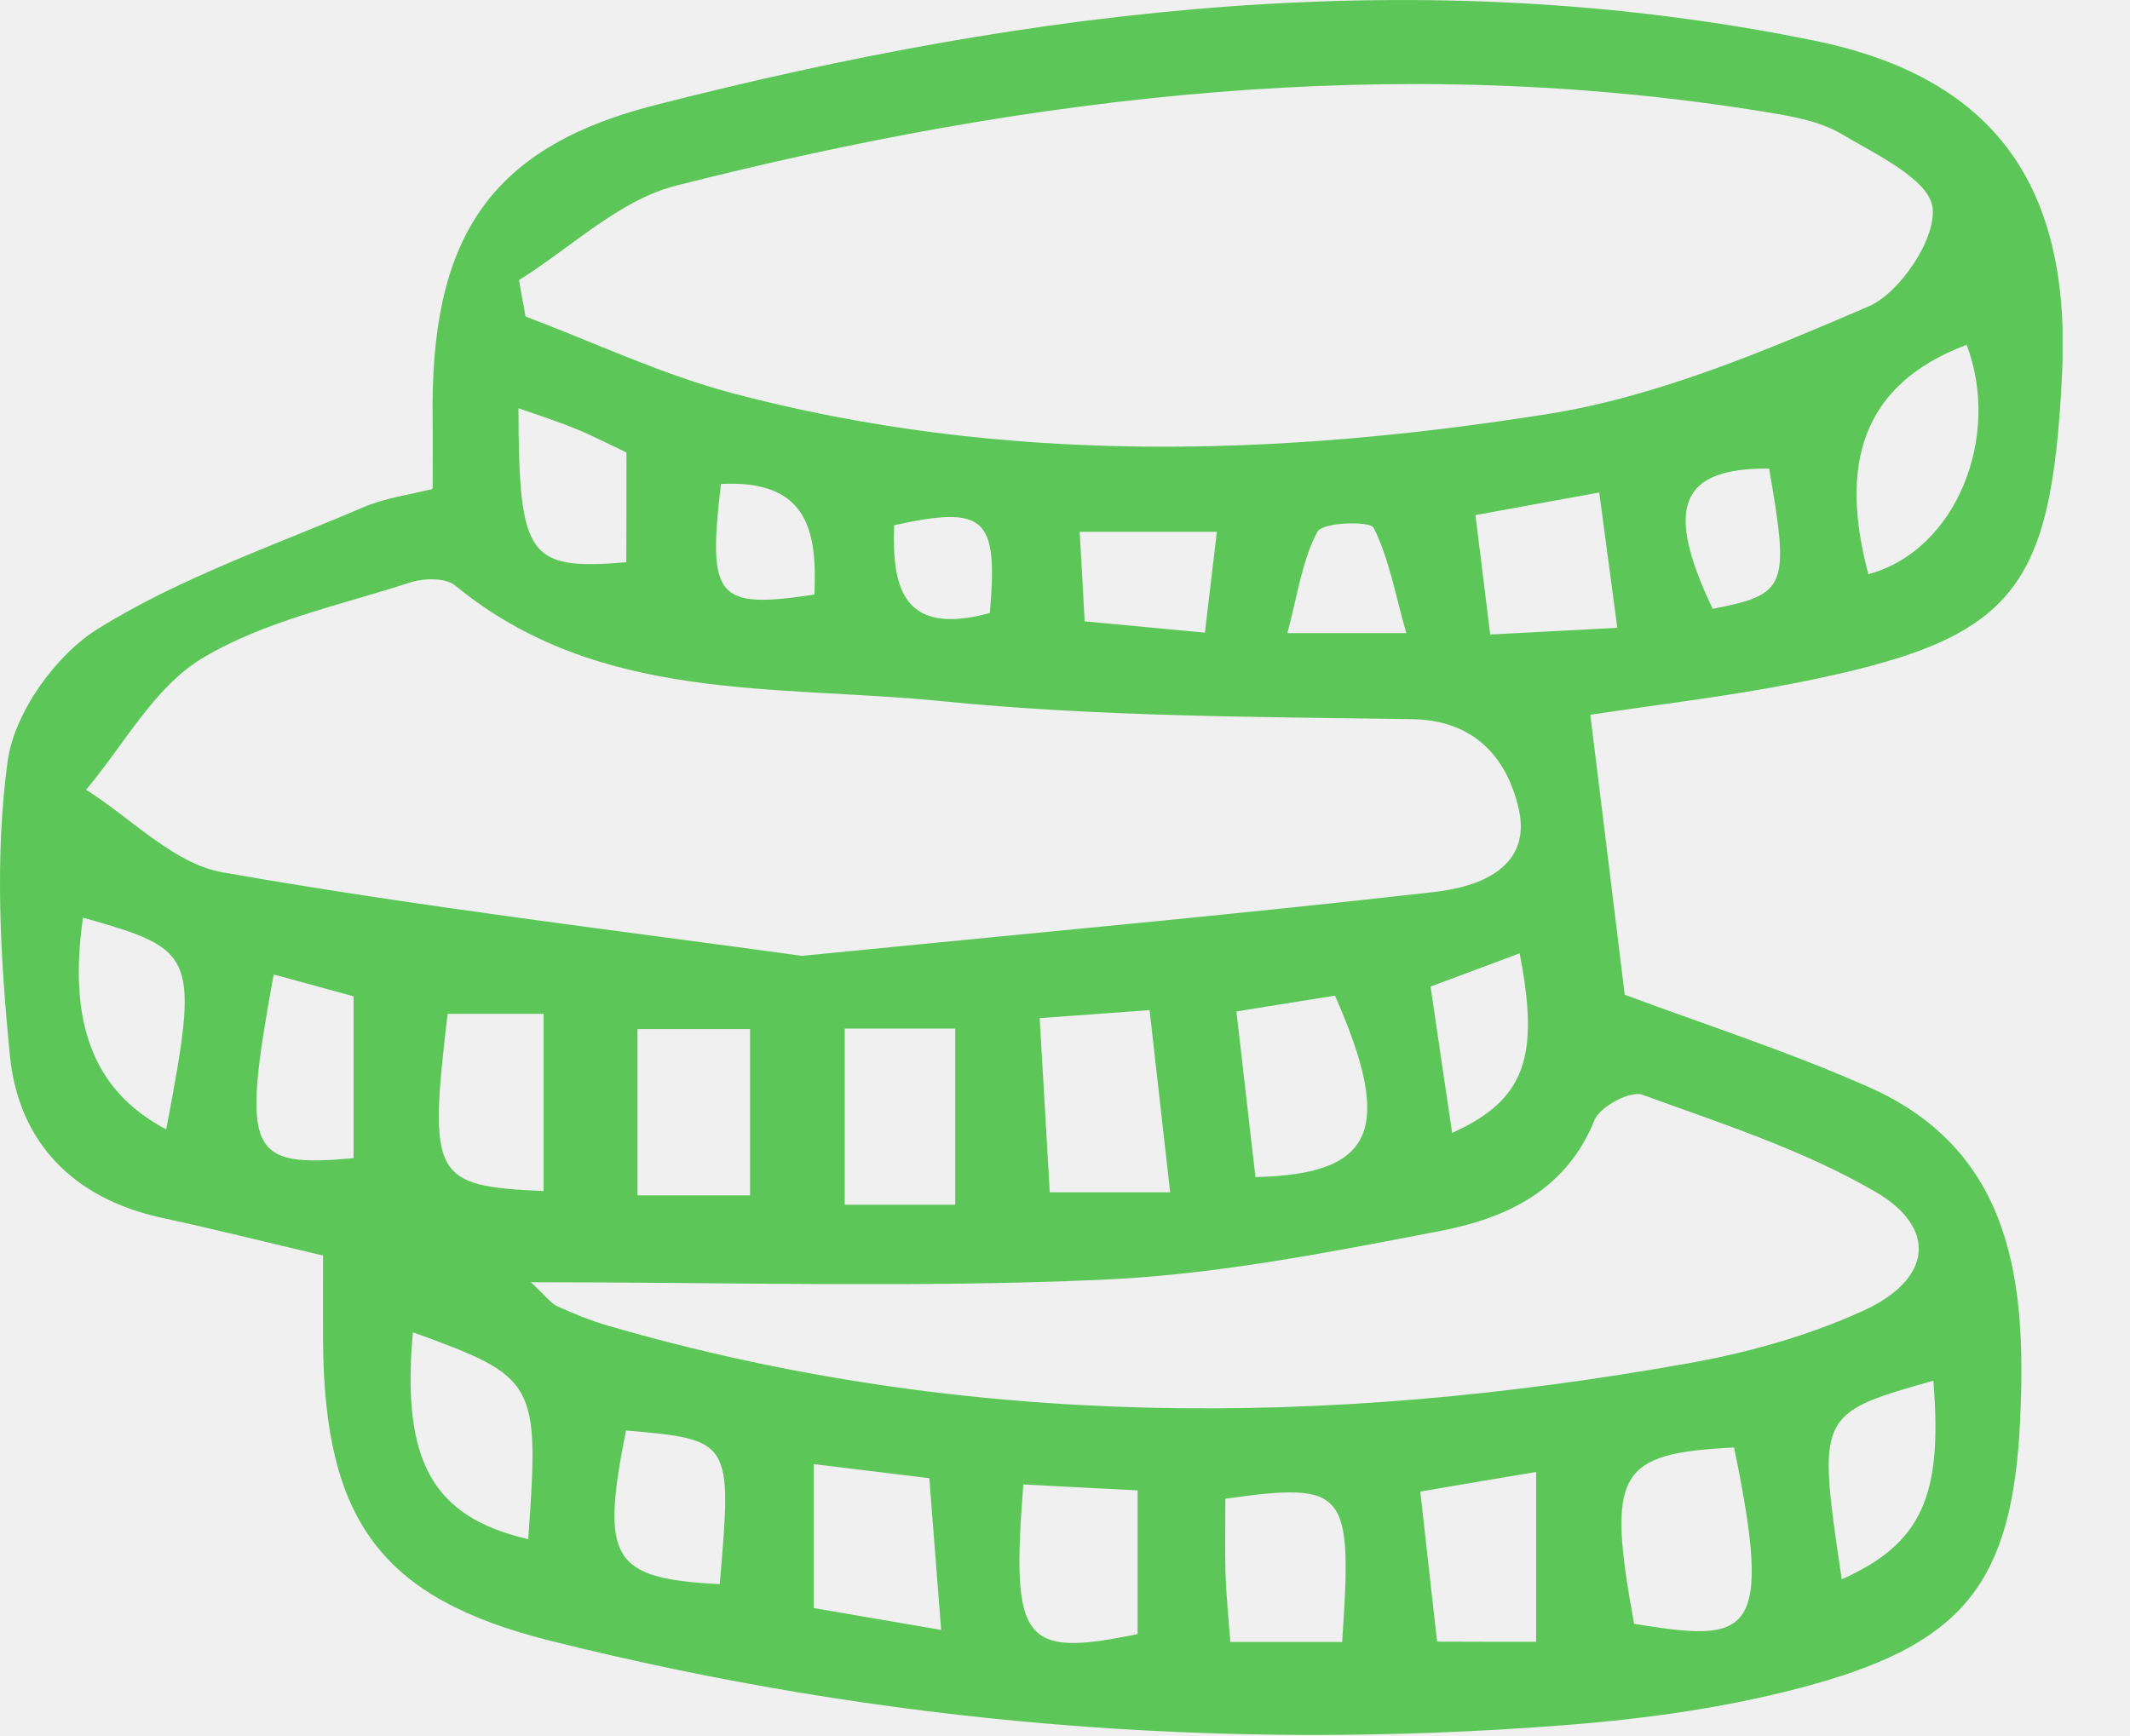
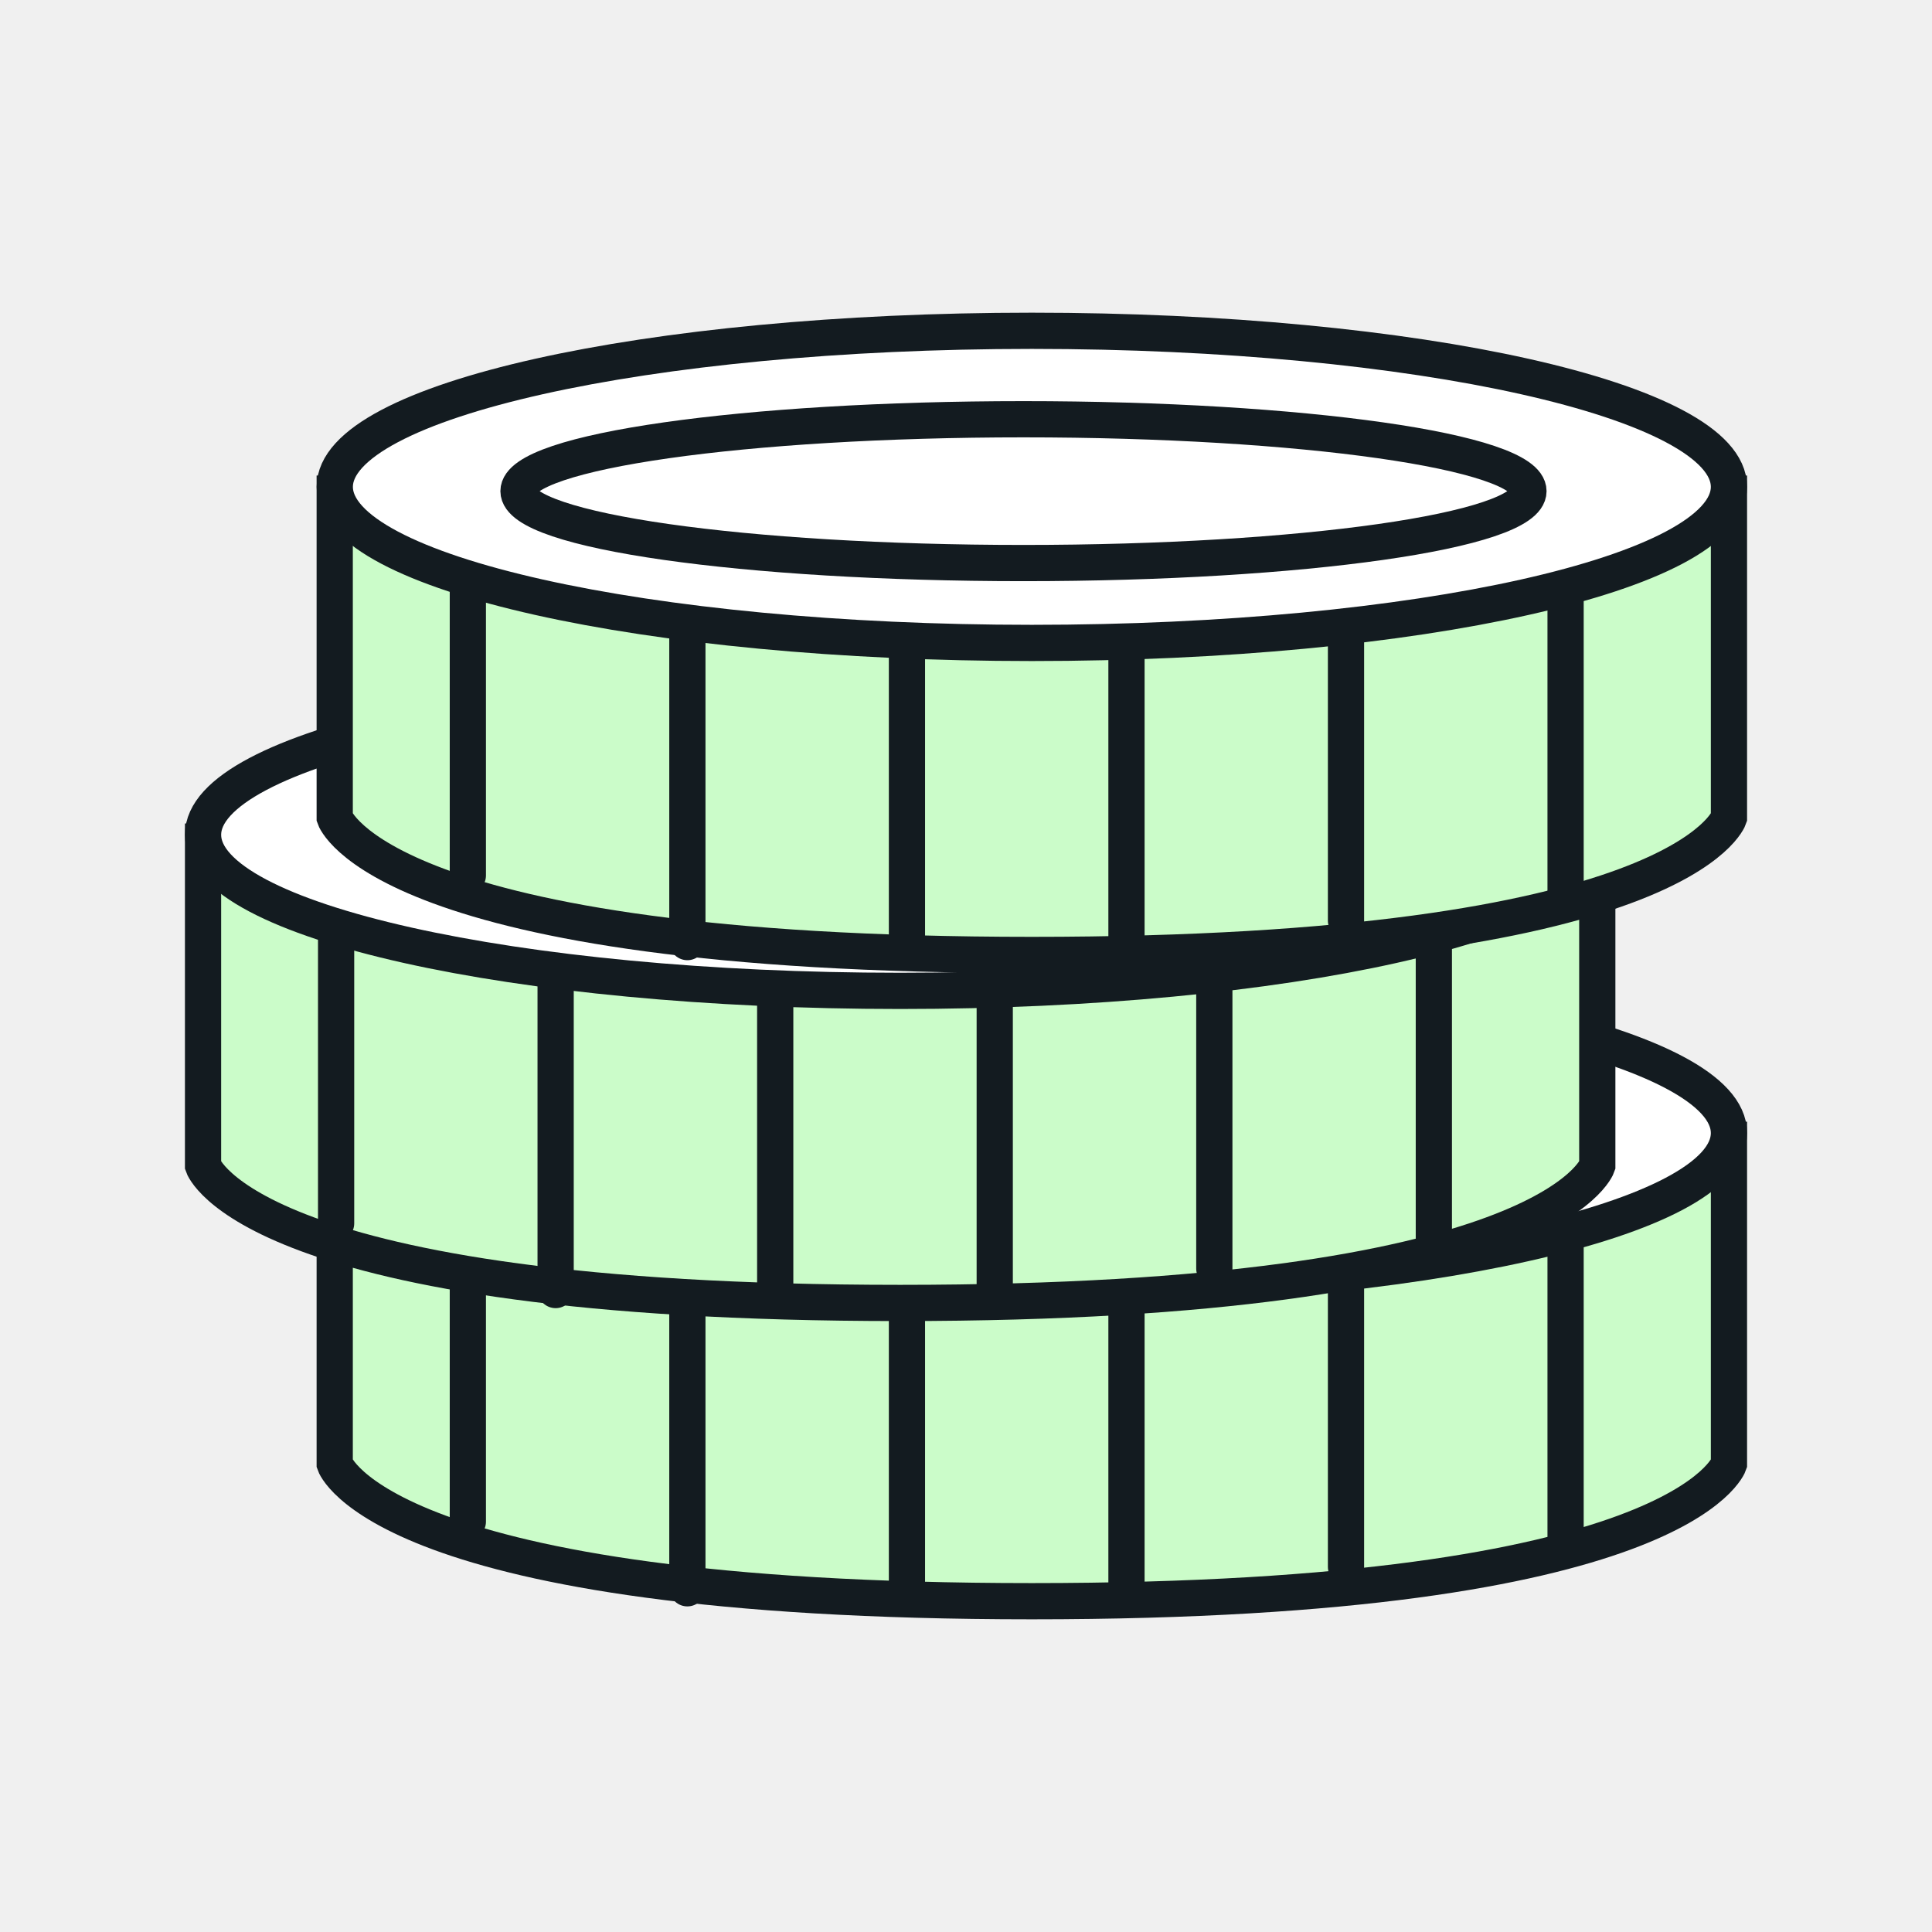
- <svg xmlns="http://www.w3.org/2000/svg" width="27" height="22" viewBox="0 0 27 22" fill="none">
-   <g clip-path="url(#clip0_814_23736)">
-     <path d="M4.095 15.919C3.361 15.746 2.711 15.583 2.054 15.441C0.929 15.197 0.231 14.484 0.124 13.371C0.004 12.14 -0.069 10.872 0.096 9.657C0.179 9.04 0.704 8.304 1.245 7.97C2.287 7.323 3.477 6.916 4.616 6.427C4.884 6.313 5.186 6.274 5.484 6.199C5.484 5.859 5.488 5.591 5.484 5.322C5.451 3.063 6.163 1.883 8.287 1.337C13.126 0.096 18.036 -0.499 22.997 0.515C25.308 0.987 26.255 2.385 26.139 4.744C26.001 7.538 25.521 8.112 22.77 8.658C21.886 8.833 20.988 8.936 20.159 9.063C20.309 10.278 20.451 11.43 20.595 12.612C21.568 12.976 22.652 13.324 23.686 13.782C25.539 14.6 25.685 16.304 25.608 17.993C25.515 20.046 24.902 20.816 23.001 21.351C21.973 21.64 20.891 21.791 19.822 21.874C15.486 22.21 11.197 21.86 6.976 20.803C4.827 20.266 4.115 19.275 4.095 17.022C4.093 16.688 4.095 16.351 4.095 15.919ZM6.579 3.551C6.607 3.706 6.633 3.861 6.662 4.013C7.535 4.343 8.389 4.748 9.285 4.986C12.703 5.89 16.175 5.796 19.62 5.249C21.016 5.027 22.375 4.447 23.686 3.885C24.087 3.712 24.546 3.022 24.497 2.632C24.452 2.273 23.779 1.958 23.34 1.697C23.06 1.533 22.703 1.472 22.375 1.419C17.7 0.657 13.104 1.201 8.565 2.355C7.848 2.538 7.237 3.142 6.579 3.551ZM10.165 12.119C13.096 11.828 15.642 11.598 18.184 11.309C18.748 11.246 19.427 11 19.249 10.245C19.105 9.628 18.707 9.13 17.898 9.118C15.91 9.089 13.911 9.087 11.936 8.89C9.83 8.678 7.588 8.92 5.768 7.422C5.646 7.323 5.368 7.329 5.196 7.386C4.302 7.677 3.345 7.874 2.557 8.35C1.954 8.715 1.571 9.445 1.091 10.013C1.667 10.375 2.204 10.953 2.824 11.061C5.368 11.507 7.937 11.81 10.165 12.119ZM6.729 16.257C6.921 16.436 6.98 16.521 7.061 16.56C7.274 16.658 7.495 16.747 7.72 16.812C12.245 18.123 16.818 18.105 21.412 17.283C22.166 17.148 22.928 16.935 23.621 16.617C24.485 16.224 24.568 15.573 23.773 15.111C22.857 14.578 21.821 14.244 20.818 13.88C20.668 13.825 20.282 14.03 20.213 14.199C19.849 15.105 19.074 15.451 18.243 15.61C16.826 15.882 15.393 16.165 13.958 16.226C11.606 16.33 9.248 16.257 6.729 16.257ZM12.109 15.274C12.109 14.452 12.109 13.758 12.109 13.041C11.596 13.041 11.172 13.041 10.708 13.041C10.708 13.815 10.708 14.529 10.708 15.274C11.225 15.274 11.646 15.274 12.109 15.274ZM20.714 20.588C22.174 20.826 22.484 20.779 21.981 18.353C20.501 18.424 20.364 18.671 20.714 20.588ZM14.572 12.807C14.095 12.842 13.676 12.872 13.179 12.909C13.224 13.695 13.264 14.387 13.307 15.117C13.838 15.117 14.288 15.117 14.833 15.117C14.744 14.325 14.663 13.607 14.572 12.807ZM8.081 15.156C8.598 15.156 9.036 15.156 9.508 15.156C9.508 14.417 9.508 13.762 9.508 13.047C9.007 13.047 8.565 13.047 8.081 13.047C8.081 13.743 8.081 14.37 8.081 15.156ZM15.673 12.824C15.76 13.589 15.839 14.262 15.914 14.924C17.438 14.889 17.663 14.311 16.923 12.624C16.575 12.679 16.214 12.736 15.673 12.824ZM5.234 16.892C5.087 18.526 5.482 19.234 6.696 19.515C6.838 17.517 6.808 17.462 5.234 16.892ZM6.891 15.101C6.891 14.323 6.891 13.603 6.891 12.854C6.429 12.854 6.047 12.854 5.674 12.854C5.429 14.928 5.488 15.04 6.891 15.101ZM23.684 7.28C24.801 6.979 25.371 5.534 24.929 4.372C23.577 4.88 23.319 5.916 23.684 7.28ZM11.78 18.742C11.249 18.677 10.803 18.622 10.315 18.563C10.315 19.206 10.315 19.761 10.315 20.388C10.856 20.482 11.355 20.567 11.93 20.665C11.876 19.965 11.831 19.405 11.78 18.742ZM14.42 18.896C13.874 18.868 13.42 18.846 12.972 18.821C12.814 20.826 12.966 21.019 14.42 20.718C14.42 20.162 14.42 19.597 14.42 18.896ZM15.533 19.002C15.533 19.36 15.525 19.66 15.535 19.957C15.545 20.248 15.575 20.537 15.596 20.818C16.129 20.818 16.575 20.818 17.013 20.818C17.146 18.884 17.071 18.787 15.533 19.002ZM19.472 20.816C19.472 20.107 19.472 19.45 19.472 18.663C18.957 18.75 18.492 18.827 18.004 18.911C18.085 19.645 18.152 20.236 18.217 20.814C18.681 20.816 19.04 20.816 19.472 20.816ZM2.107 14.319C2.526 12.101 2.5 12.042 1.052 11.635C0.86 12.972 1.184 13.833 2.107 14.319ZM20.501 7.96C20.414 7.306 20.349 6.818 20.272 6.244C19.709 6.348 19.23 6.433 18.703 6.531C18.77 7.078 18.827 7.534 18.89 8.045C19.441 8.015 19.899 7.992 20.501 7.96ZM3.469 12.355C3.057 14.623 3.14 14.806 4.482 14.684C4.482 14.024 4.482 13.359 4.482 12.632C4.152 12.541 3.84 12.457 3.469 12.355ZM23.346 20.024C24.363 19.568 24.627 18.966 24.507 17.505C23.035 17.924 23.035 17.924 23.346 20.024ZM9.123 20.085C9.281 18.264 9.275 18.253 7.935 18.137C7.61 19.772 7.752 20.014 9.123 20.085ZM7.941 5.737C7.708 5.627 7.501 5.519 7.286 5.432C7.061 5.34 6.83 5.267 6.572 5.176C6.577 7.07 6.692 7.231 7.939 7.129C7.941 6.669 7.941 6.207 7.941 5.737ZM13.686 6.743C13.71 7.162 13.729 7.489 13.749 7.878C14.266 7.927 14.724 7.97 15.273 8.021C15.328 7.565 15.373 7.186 15.425 6.743C14.813 6.743 14.32 6.743 13.686 6.743ZM18.134 12.508C18.233 13.18 18.318 13.758 18.407 14.364C19.332 13.947 19.52 13.404 19.263 12.087C18.918 12.215 18.582 12.341 18.134 12.508ZM22.425 5.941C21.294 5.931 21.095 6.429 21.71 7.719C22.648 7.538 22.687 7.443 22.425 5.941ZM17.826 8.027C17.688 7.54 17.609 7.089 17.414 6.694C17.369 6.602 16.765 6.62 16.7 6.741C16.506 7.103 16.449 7.54 16.319 8.027C16.895 8.027 17.254 8.027 17.826 8.027ZM9.139 6.136C8.967 7.589 9.084 7.726 10.323 7.538C10.359 6.743 10.248 6.079 9.139 6.136ZM12.547 7.772C12.654 6.553 12.488 6.407 11.334 6.659C11.306 7.457 11.448 8.072 12.547 7.772Z" fill="#5CC758" />
-   </g>
-   <defs>
-     <clipPath id="clip0_814_23736">
-       <rect width="26.145" height="22" fill="white" />
-     </clipPath>
-   </defs>
+ <svg xmlns="http://www.w3.org/2000/svg" width="32" height="32" viewBox="0 0 32 32" fill="none">
+   <path d="M5.544 18.879H28.637V24.247C28.637 24.247 27.868 26.521 17.091 26.521C6.314 26.521 5.544 24.247 5.544 24.247V18.879Z" fill="#CBFCC9" stroke="#131B20" stroke-width="0.6" stroke-linecap="round" />
+   <path d="M7.749 19.285V25.203" stroke="#131B20" stroke-width="0.6" stroke-linecap="round" />
+   <path d="M15.022 19.789V26.307" stroke="#131B20" stroke-width="0.6" stroke-linecap="round" />
+   <path d="M11.385 19.789V26.307" stroke="#131B20" stroke-width="0.6" stroke-linecap="round" />
+   <path d="M18.658 19.789V26.307" stroke="#131B20" stroke-width="0.6" stroke-linecap="round" />
+   <path d="M25.931 18.966V25.483" stroke="#131B20" stroke-width="0.6" stroke-linecap="round" />
+   <path d="M22.294 19.285V25.952" stroke="#131B20" stroke-width="0.6" stroke-linecap="round" />
+   <ellipse cx="17.091" cy="18.767" rx="11.546" ry="2.585" fill="white" stroke="#131B20" stroke-width="0.6" stroke-linecap="round" />
+   <ellipse cx="16.952" cy="18.838" rx="8.364" ry="1.191" stroke="#131B20" stroke-width="0.6" stroke-linecap="round" />
+   <path d="M3.363 13.94L26.456 13.94V19.307C26.456 19.307 25.686 21.581 14.909 21.581C4.132 21.581 3.363 19.307 3.363 19.307L3.363 13.94Z" fill="#CBFCC9" stroke="#131B20" stroke-width="0.6" stroke-linecap="round" />
+   <path d="M5.567 14.345V20.263" stroke="#131B20" stroke-width="0.6" stroke-linecap="round" />
+   <path d="M12.84 14.849V21.367" stroke="#131B20" stroke-width="0.6" stroke-linecap="round" />
+   <path d="M9.203 14.849V21.367" stroke="#131B20" stroke-width="0.6" stroke-linecap="round" />
+   <path d="M16.476 14.849V21.367" stroke="#131B20" stroke-width="0.6" stroke-linecap="round" />
+   <path d="M23.749 14.026V20.544" stroke="#131B20" stroke-width="0.6" stroke-linecap="round" />
+   <path d="M20.113 14.345V21.012" stroke="#131B20" stroke-width="0.6" stroke-linecap="round" />
+   <ellipse cx="14.909" cy="13.827" rx="11.546" ry="2.585" fill="white" stroke="#131B20" stroke-width="0.6" stroke-linecap="round" />
+   <ellipse cx="14.77" cy="13.898" rx="8.364" ry="1.191" stroke="#131B20" stroke-width="0.6" stroke-linecap="round" />
+   <path d="M5.544 8.176L28.637 8.176V13.544C28.637 13.544 27.868 15.817 17.091 15.817C6.314 15.817 5.544 13.544 5.544 13.544V8.176Z" fill="#CBFCC9" stroke="#131B20" stroke-width="0.6" stroke-linecap="round" />
+   <path d="M7.749 8.581V14.5" stroke="#131B20" stroke-width="0.6" stroke-linecap="round" />
+   <path d="M15.022 9.086V15.604" stroke="#131B20" stroke-width="0.6" stroke-linecap="round" />
+   <path d="M11.385 9.086V15.604" stroke="#131B20" stroke-width="0.6" stroke-linecap="round" />
+   <path d="M18.658 9.086V15.604" stroke="#131B20" stroke-width="0.6" stroke-linecap="round" />
+   <path d="M25.931 8.263V14.78" stroke="#131B20" stroke-width="0.6" stroke-linecap="round" />
+   <path d="M22.294 8.581V15.249" stroke="#131B20" stroke-width="0.6" stroke-linecap="round" />
+   <ellipse cx="17.091" cy="8.064" rx="11.546" ry="2.585" fill="white" stroke="#131B20" stroke-width="0.6" stroke-linecap="round" />
+   <ellipse cx="16.952" cy="8.135" rx="8.364" ry="1.191" stroke="#131B20" stroke-width="0.6" stroke-linecap="round" />
</svg>
